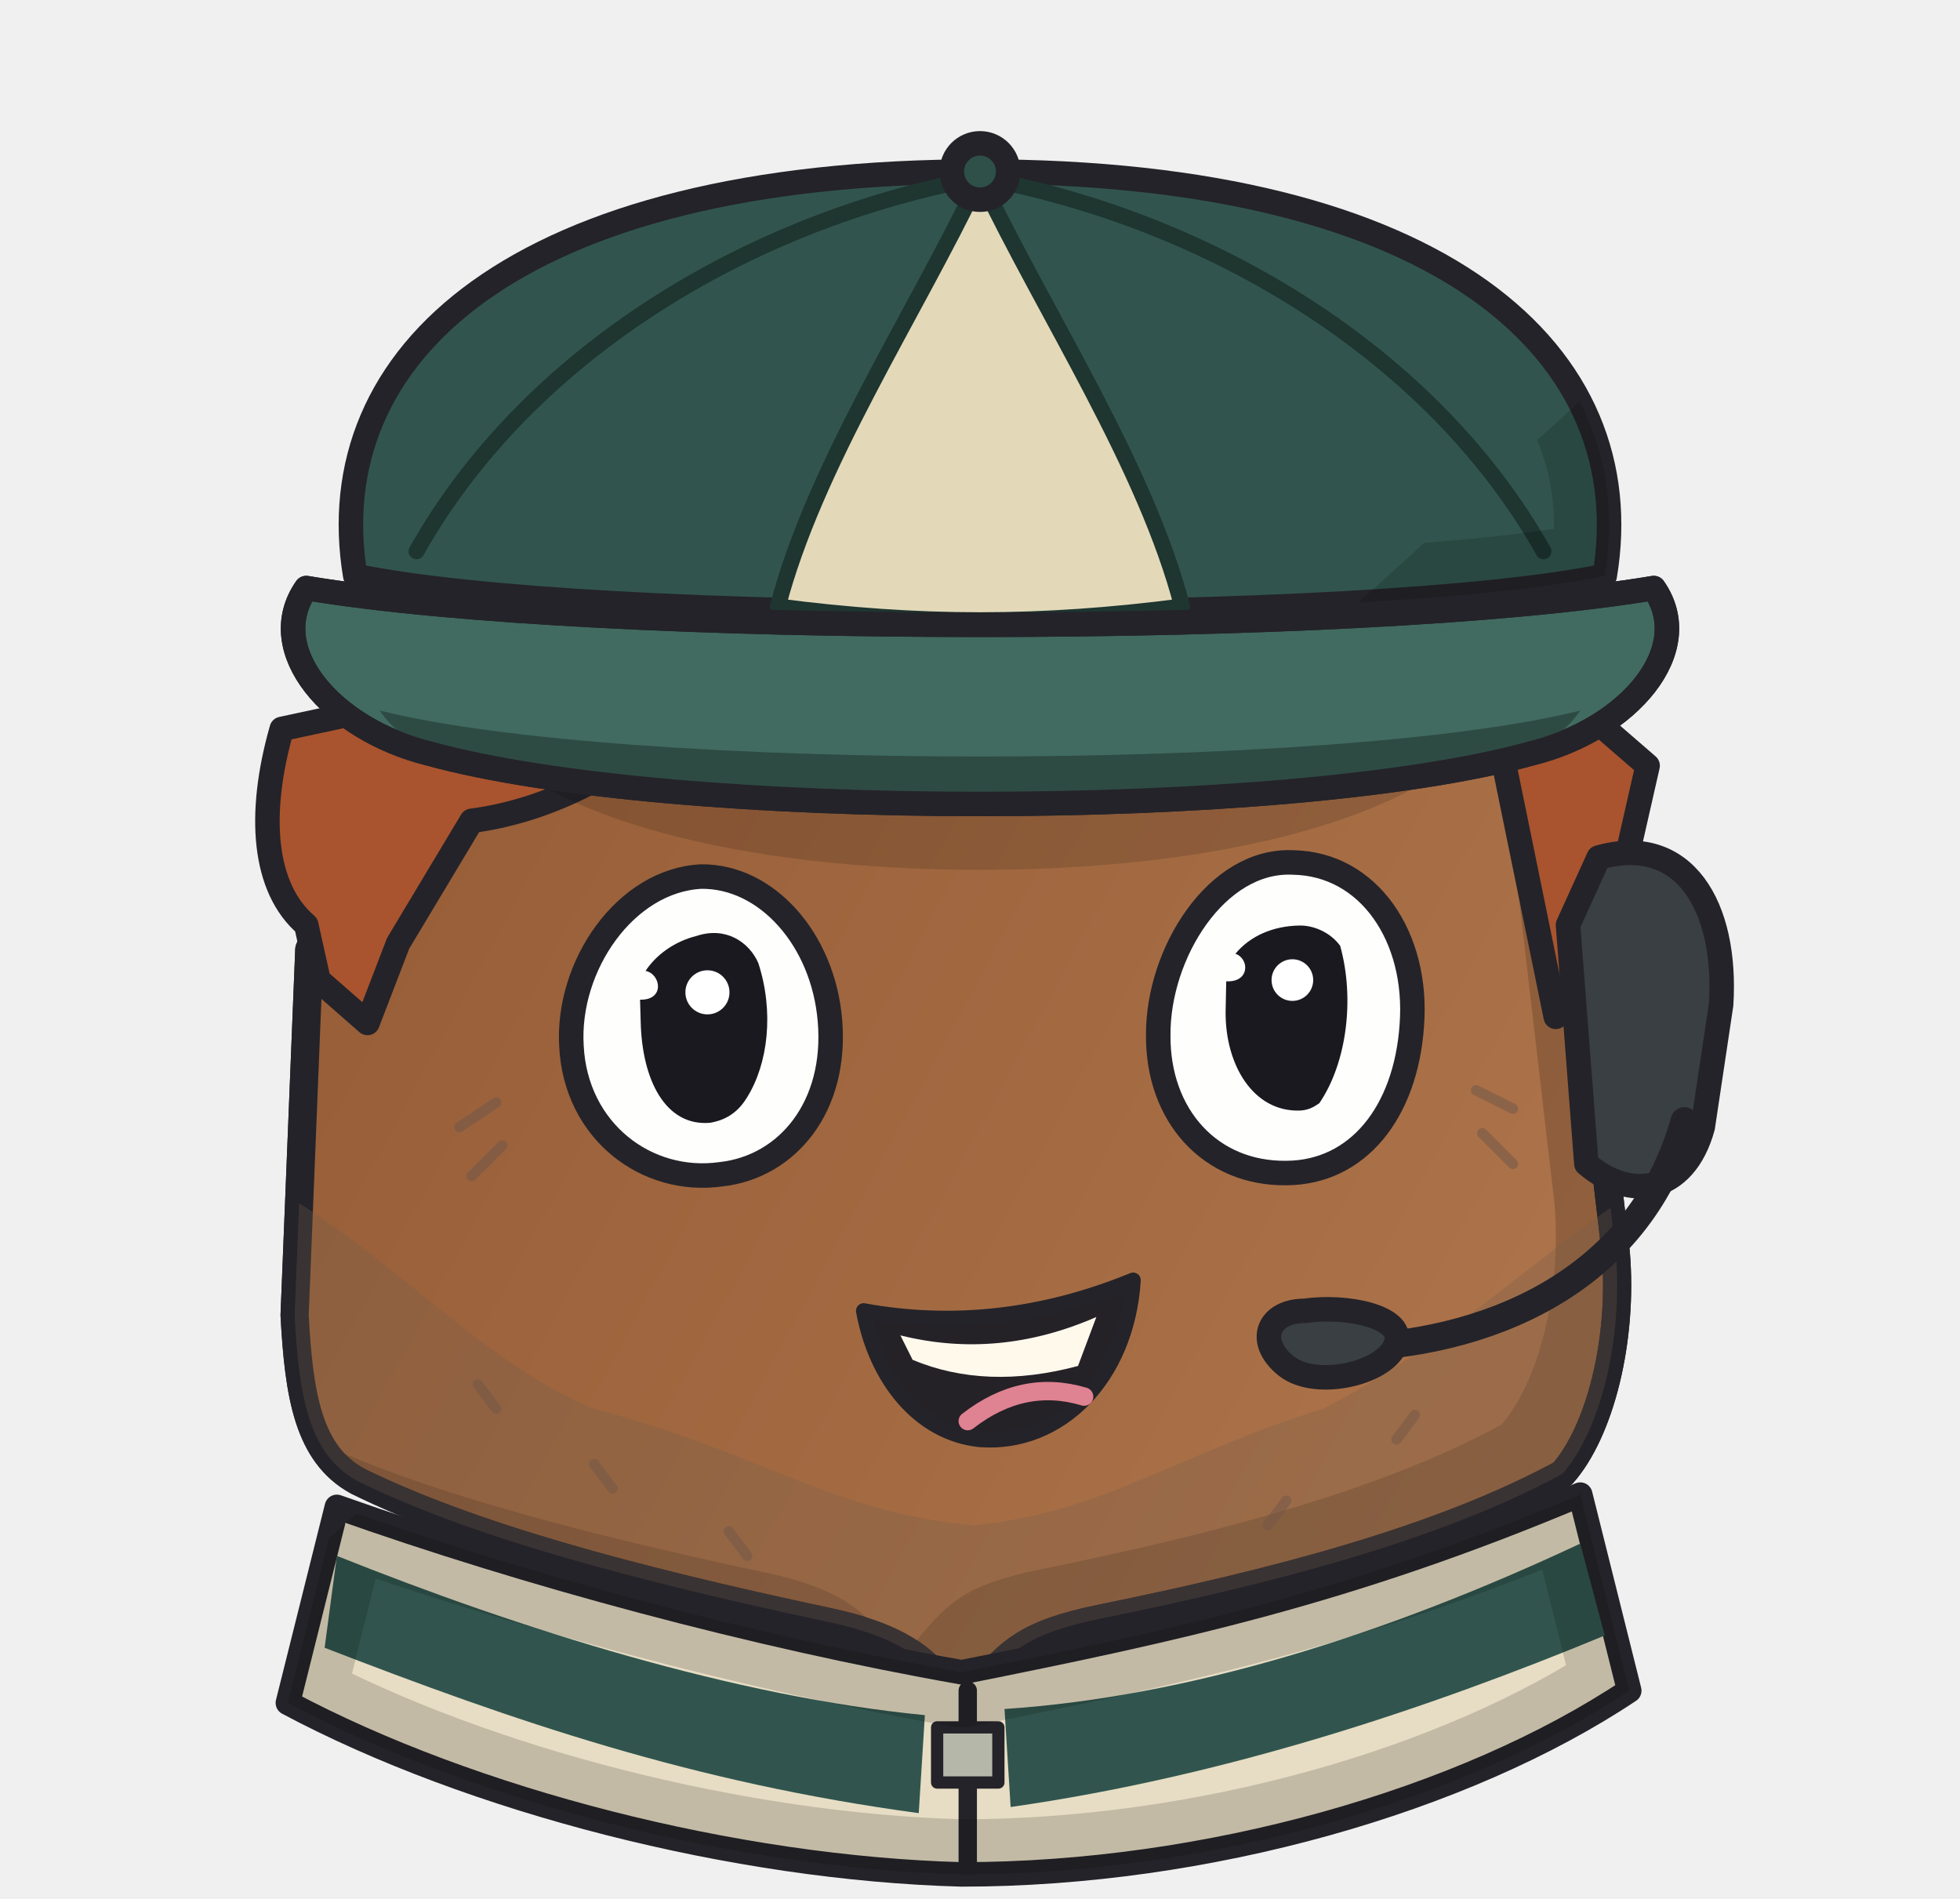
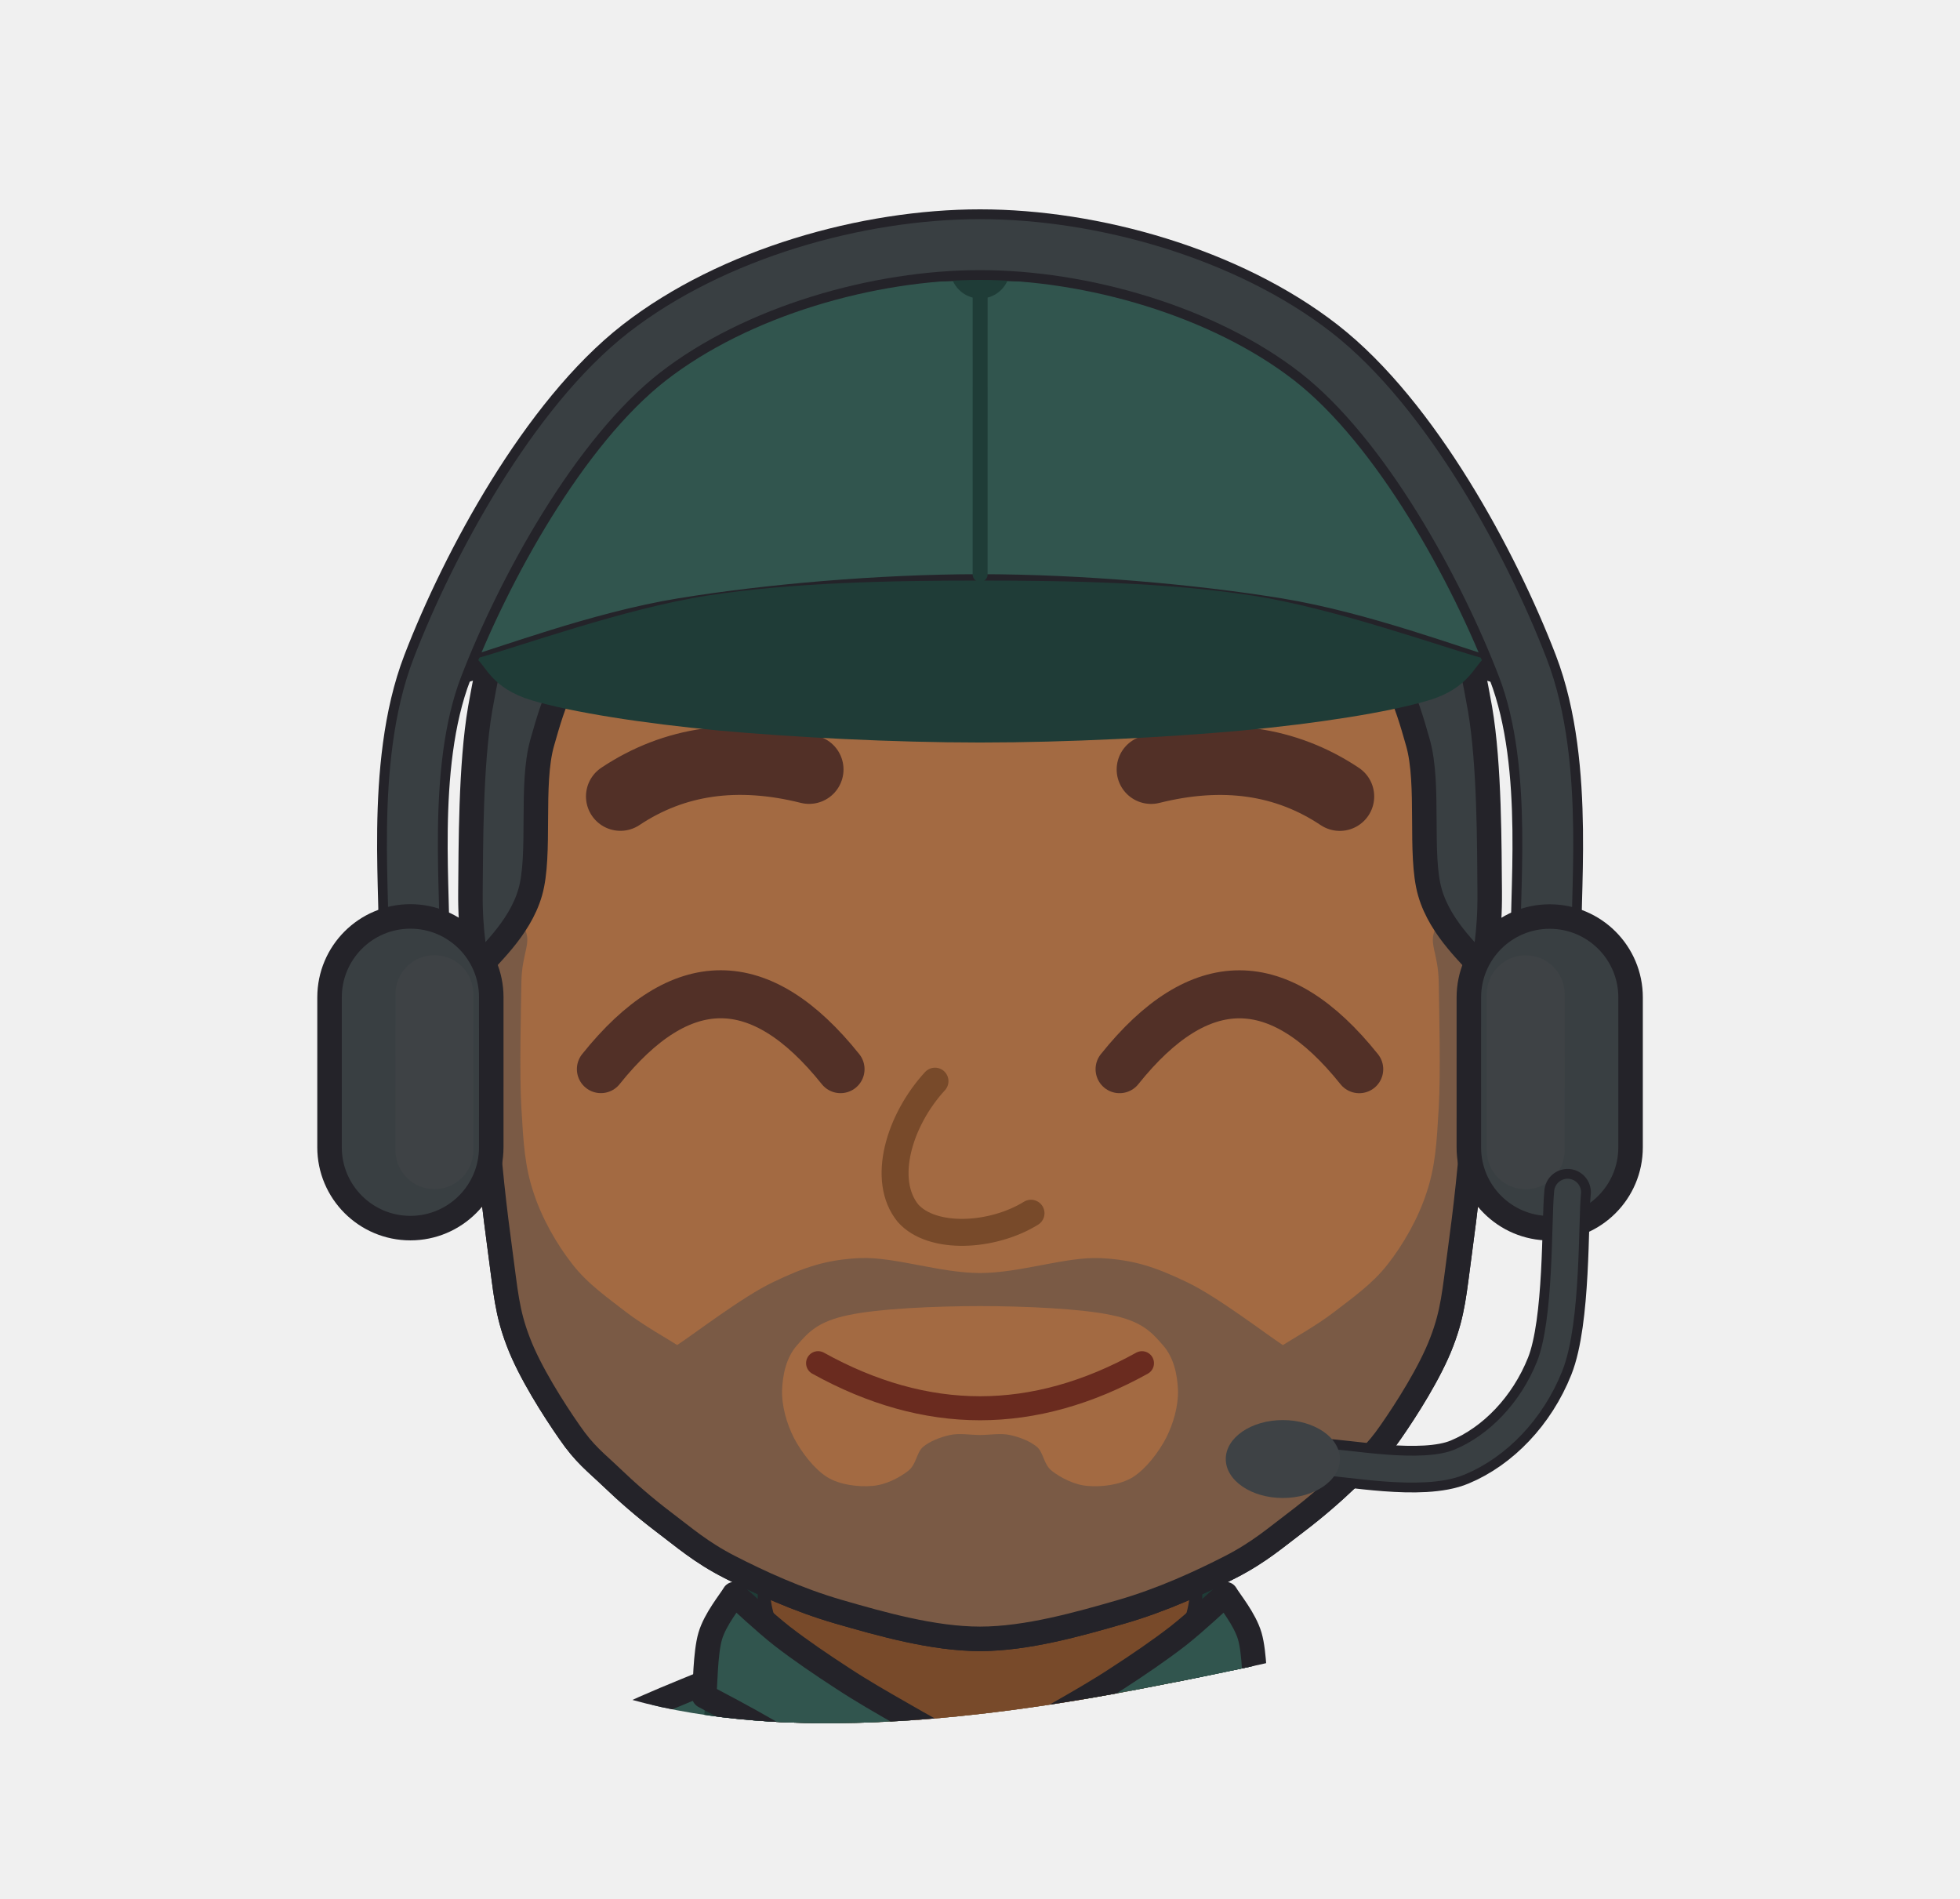
- <svg xmlns="http://www.w3.org/2000/svg" viewBox="0 0 320 310" fill="none" stroke="#242329" stroke-width="4" stroke-linecap="round" stroke-linejoin="round" role="img" aria-labelledby="coach-encouraging-title coach-encouraging-description">
+ <svg xmlns="http://www.w3.org/2000/svg" viewBox="0 0 320 310" width="320" height="310">
  <defs>
-     <linearGradient id="coach-encouraging-skin" x1="84" y1="144" x2="251" y2="234" gradientUnits="userSpaceOnUse">
-       <stop stop-color="#985F39" />
-       <stop offset=".55" stop-color="#A36A42" />
-       <stop offset="1" stop-color="#AC7249" />
-     </linearGradient>
-     <linearGradient id="coach-encouraging-hair" x1="151" y1="43" x2="158" y2="133" gradientUnits="userSpaceOnUse">
-       <stop stop-color="#493225" />
-       <stop offset=".5" stop-color="#533B2B" />
-       <stop offset="1" stop-color="#33251E" />
-     </linearGradient>
-     <linearGradient id="coach-encouraging-mint" x1="155" y1="20" x2="162" y2="216" gradientUnits="userSpaceOnUse">
-       <stop stop-color="#B5F3D6" />
-       <stop offset=".55" stop-color="#AEF0D2" />
-       <stop offset="1" stop-color="#ABEDCF" />
-     </linearGradient>
-     <linearGradient id="coach-encouraging-ear-cushion" x1="35" y1="147" x2="62" y2="200" gradientUnits="userSpaceOnUse">
-       <stop stop-color="#309775" />
-       <stop offset="1" stop-color="#349778" />
-     </linearGradient>
-     <linearGradient id="coach-encouraging-collar-fabric" x1="99" y1="244" x2="112" y2="301" gradientUnits="userSpaceOnUse">
-       <stop stop-color="#18344F" />
-       <stop offset="1" stop-color="#1D3959" />
-     </linearGradient>
-     <clipPath id="coach-encouraging-hair-boundary">
-       <path d="M60.5 131.2C68.5 80.1 106.6 44 158.6 44.3C210.7 44.5 247.6 79.4 255.4 131.1C251.6 116.7 232 107 212.6 106.6C195.2 105.5 177.9 111 158.3 113.8C139 117 119.2 116.9 99.2 118.3C82 119.7 69.5 124.2 60.5 131.2Z" />
+     <clipPath id="cd17b">
+       <rect x="-4000" y="-4000" width="9000" height="9000" />
    </clipPath>
-     <clipPath id="coach-encouraging-head-clip">
-       <path d="M61 130.5C63 83 104 44 159 44C212 44 252 82 255 129L263.8 204.5C265 218.8 261.2 233.7 255.1 240.6C235 251.5 207.9 258.5 179.9 264.2C167.5 266.7 164.8 269.8 160.3 275C158.7 277.4 156.1 277.2 154.1 275C150.9 271 147 267.3 135.3 264.8C101.9 257.7 76.3 250.6 58.4 241.8C50.3 237.4 48.8 227.7 48.1 214.7L50.5 155Z" />
+     <clipPath id="cd17cr">
+       <path d="M887.24 552.41C894.54 619.47 863.44 716.28 811.25 766.58C759.06 817.14 652.51 840.13 573.82 855.27C495.40 870.69 406.98 879.61 339.91 858.79C272.85 837.70 208.76 784.42 171.71 729.80C134.40 675.45 99.78 592.97 117.90 531.58C136.29 470.47 213.09 401.24 280.96 361.76C349.11 322.01 444.56 293.89 525.69 294.16C606.27 294.43 706.33 320.66 766.63 363.66C826.93 406.65 879.94 485.34 887.24 552.41Z" />
+       <path d="M-473.50 -700.97L1473.50 -700.97L1473.50 818.77L-473.50 818.77Z" />
    </clipPath>
-     <clipPath id="coach-encouraging-confident-eyes">
-       <path d="M90 158L238 148L238 199L90 199Z" />
+     <clipPath id="cd17s">
+       <path d="M500 917.1L616.5 850.9C621.8 853.2 636.8 859.1 648.3 864.2C659.7 869.3 672.5 875.4 685.3 881.4C698.1 887.3 712.5 893.3 725 899.9C737.6 906.5 750.8 914.3 760.8 921.1C770.7 927.9 778 934.3 784.6 941C791.2 947.6 795.8 954.2 800.5 960.8C805.1 967.4 808.6 974.1 812.4 980.7C816.1 987.2 821.2 996.8 823 1000L177 1000C178.8 996.8 183.9 987.2 187.6 980.7C191.4 974.1 194.9 967.4 199.5 960.8C204.2 954.2 208.8 947.6 215.4 941C222 934.3 229.3 927.9 239.2 921.1C249.2 914.3 262.4 906.5 275 899.9C287.5 893.3 301.9 887.3 314.7 881.4C327.5 875.4 340.3 869.3 351.7 864.2C363.2 859.1 378.2 853.2 383.5 850.9L500 917.1Z" fill="#31554E" stroke="#242329" stroke-width="10.82" stroke-linejoin="round" stroke-linecap="round" transform="translate(500 1014) scale(0.86) translate(-500 -1000)" />
+       <path d="M378.2 868.2C378.7 863.7 378.7 849.2 380.9 841.7C383.1 834.2 389.7 826.2 391.5 823.2C395 826.2 404.7 835.5 412.6 841.7C420.6 847.9 430.3 854.5 439.1 860.2C447.9 865.9 457.2 871.2 465.6 876.1C474 881 485.4 887.1 489.4 889.3C489.9 895.5 491.6 920.2 492.1 926.4C484.6 923.3 461.2 914.9 447.1 907.9C432.9 900.8 418.8 890.7 407.3 884C395.9 877.4 383.1 870.8 378.2 868.2ZM621.8 868.2C621.3 863.7 621.3 849.2 619.1 841.7C616.9 834.2 610.3 826.2 608.5 823.2C605 826.2 595.3 835.5 587.4 841.7C579.4 847.9 569.7 854.5 560.9 860.2C552.1 865.9 542.8 871.2 534.4 876.1C526 881 514.6 887.1 510.6 889.3C510.1 895.5 508.4 920.2 507.9 926.4C515.4 923.3 538.8 914.9 552.9 907.9C567.1 900.8 581.2 890.7 592.7 884C604.1 877.4 616.9 870.8 621.8 868.2Z" fill="#1F3C37" transform="translate(500 1014) scale(0.86) translate(-500 -1000)" />
+       <path d="M378.2 858.9C378.7 854.5 378.7 839.9 380.9 832.4C383.1 824.9 389.7 817 391.5 813.9C395 817 404.7 826.2 412.6 832.4C420.6 838.6 430.3 845.2 439.1 850.9C447.9 856.7 457.2 862 465.6 866.8C474 871.7 485.4 877.9 489.4 880.1C489.9 886.2 491.6 911 492.1 917.1C484.6 914 461.2 905.7 447.1 898.6C432.9 891.5 418.8 881.4 407.3 874.8C395.9 868.2 383.1 861.5 378.2 858.9ZM621.8 858.9C621.3 854.5 621.3 839.9 619.1 832.4C616.9 824.9 610.3 817 608.5 813.9C605 817 595.3 826.2 587.4 832.4C579.4 838.6 569.7 845.2 560.9 850.9C552.1 856.7 542.8 862 534.4 866.8C526 871.7 514.6 877.9 510.6 880.1C510.1 886.2 508.4 911 507.9 917.1C515.4 914 538.8 905.7 552.9 898.6C567.1 891.5 581.2 881.4 592.7 874.8C604.1 868.2 616.9 861.5 621.8 858.9Z" fill="#31554E" stroke="#242329" stroke-width="10.82" stroke-linejoin="round" stroke-linecap="round" transform="translate(500 1014) scale(0.86) translate(-500 -1000)" />
+       <path d="M500 925.1L500 996" fill="none" stroke="#1F3C37" stroke-width="7.9" stroke-linecap="round" stroke-linejoin="round" transform="translate(500 1014) scale(0.86) translate(-500 -1000)" />
    </clipPath>
-     <clipPath id="coach-encouraging-soft-lids">
-       <path d="M90 160Q114 149 139 157L139 199L90 199ZM185 157Q210 145 236 153L236 199L185 199Z" />
+     <clipPath id="cd17eL">
+       <ellipse cx="385.5" cy="569" rx="59.6" ry="60.9" />
    </clipPath>
-     <clipPath id="coach-encouraging-fin-half">
-       <path d="M330 0H420V420H0V300Z" />
+     <clipPath id="cd17eR">
+       <ellipse cx="614.5" cy="569" rx="59.6" ry="60.9" />
    </clipPath>
-     <clipPath id="coach-encouraging-fin-collar-front">
-       <path d="M55 246L47 278C77 294 120 305 157 306C197 306 239 294 266 276L258 244C220 260 192 266 157 273C123 267 86 257 55 246Z" />
+     <filter id="cd17bl" x="-60%" y="-90%" width="220%" height="280%">
+       <feGaussianBlur stdDeviation="15" />
+     </filter>
+     <clipPath id="cd17eo">
+       <path d="M-1000 -1000H2000V2000H-1000Z" />
    </clipPath>
-     <clipPath id="coach-encouraging-fin-hat">
-       <path d="M58 94C52 58 84 28 160 28C236 28 268 58 262 94C224 102 96 102 58 94Z" />
+     <clipPath id="cd17ck">
+       <ellipse cx="385.5" cy="561.1" rx="66.5" ry="65.2" />
+       <ellipse cx="385.5" cy="569" rx="62.6" ry="63.9" />
+       <ellipse cx="614.5" cy="561.1" rx="66.5" ry="65.2" />
+       <ellipse cx="614.5" cy="569" rx="62.6" ry="63.9" />
    </clipPath>
  </defs>
-   <g id="coach-encouraging-head">
-     <path d="M61 130.5C63 83 104 44 159 44C212 44 252 82 255 129L263.8 204.5C265 218.8 261.2 233.7 255.1 240.6C235 251.5 207.9 258.5 179.9 264.2C167.5 266.7 164.8 269.8 160.3 275C158.7 277.4 156.1 277.2 154.1 275C150.9 271 147 267.3 135.3 264.8C101.9 257.7 76.3 250.6 58.4 241.8C50.3 237.4 48.8 227.7 48.1 214.7L50.5 155Z" fill="url(#coach-encouraging-skin)" stroke-width="4.6" />
-   </g>
-   <g clip-path="url(#coach-encouraging-head-clip)" stroke="none">
-     <path d="M61 130.5C63 83 104 44 159 44C212 44 252 82 255 129L263.8 204.5C265 218.8 261.2 233.7 255.1 240.6C235 251.5 207.9 258.5 179.9 264.2C167.5 266.7 164.8 269.8 160.3 275C158.7 277.4 156.1 277.2 154.1 275C150.9 271 147 267.3 135.3 264.8C101.9 257.7 76.3 250.6 58.4 241.8C50.3 237.4 48.8 227.7 48.1 214.7L50.5 155Z" fill="#000000" fill-opacity=".16" />
-     <path d="M61 130.5C63 83 104 44 159 44C212 44 252 82 255 129L263.8 204.5C265 218.8 261.2 233.7 255.1 240.6C235 251.5 207.9 258.5 179.9 264.2C167.5 266.7 164.8 269.8 160.3 275C158.7 277.4 156.1 277.2 154.1 275C150.9 271 147 267.3 135.3 264.8C101.9 257.7 76.3 250.6 58.4 241.8C50.3 237.4 48.8 227.7 48.1 214.7L50.5 155Z" transform="translate(-10 -8)" fill="url(#coach-encouraging-skin)" />
-   </g>
-   <path d="M61 130.5C63 83 104 44 159 44C212 44 252 82 255 129L263.8 204.5C265 218.8 261.2 233.7 255.1 240.6C235 251.5 207.9 258.5 179.9 264.2C167.5 266.7 164.8 269.8 160.3 275C158.7 277.4 156.1 277.2 154.1 275C150.9 271 147 267.3 135.3 264.8C101.9 257.7 76.3 250.6 58.4 241.8C50.3 237.4 48.8 227.7 48.1 214.7L50.5 155Z" fill="none" stroke-width="4.6" />
-   <g id="coach-encouraging-hair-front">
-     <path d="M50 151C43 145 42 133 46 119L60 116C58 83 95 50 140 47C185 40 240 63 254 112L269 125L264 147L254 166L245 122C228 124 207 116 198 100C194 112 182 119 169 113C149 105 142 87 132 85C123 112 100 131 77 134L65 154L60 167L52 160Z" fill="#A9542E" stroke-width="4" />
-     <path d="M77 124C109 110 119 88 128 72M194 86C211 103 227 110 243 113" fill="none" stroke-width="3" stroke="#733B28" />
-   </g>
-   <g clip-path="url(#coach-encouraging-head-clip)">
-     <g id="coach-encouraging-facial-hair">
-       <path d="M28 187C57 195 73 220 97 230C124 237 136 247 159 249C180 247 193 237 216 230C247 214 263 190 290 185L290 295L28 295Z" fill="#745D4D" stroke-width="0" opacity=".28" />
-       <path d="M78 226L81 230M97 239L100 243M119 250L122 254M210 245L207 249M231 231L228 235" fill="none" stroke-width="1.7" stroke="#715647" opacity=".5" />
-     </g>
-   </g>
-   <g id="coach-encouraging-collar">
-     <path d="M55 246L47 278C77 294 120 305 157 306C197 306 239 294 266 276L258 244C220 260 192 266 157 273C123 267 86 257 55 246Z" fill="#E7DDC4" stroke-width="4" />
-     <path d="M55 254C85 266 120 277 151 280L150 296C113 291 84 281 53 269Z" fill="#31554E" stroke-width="0" />
-     <path d="M258 252C226 267 194 277 164 279L165 295C200 290 233 279 262 267Z" fill="#31554E" stroke-width="0" />
-     <path d="M158 276L158 305" fill="none" stroke-width="3" />
-     <path d="M153 282L163 282L163 291L153 291Z" fill="#B5B7A8" stroke-width="2" />
-   </g>
-   <g clip-path="url(#coach-encouraging-fin-collar-front)">
-     <g clip-path="url(#coach-encouraging-fin-half)">
-       <path d="M55 246L47 278C77 294 120 305 157 306C197 306 239 294 266 276L258 244C220 260 192 266 157 273C123 267 86 257 55 246Z" fill="none" stroke="#000000" stroke-opacity=".16" stroke-width="18" />
-     </g>
-   </g>
-   <g id="coach-encouraging-age-details">
-     <path d="M141 132Q158 127 175 131M81 180L75 184M82 187L77 192M241 178L247 181M242 185L247 190" fill="none" stroke-width="1.7" stroke="#71584B" opacity=".55" />
-   </g>
-   <g id="coach-encouraging-expression-encouraging">
-     <g id="coach-encouraging-eyebrows">
-       <path d="M98 125L124 130" fill="none" stroke-width="4.5" />
-       <path d="M197 129Q212 119 225 122" fill="none" stroke-width="4.5" />
-     </g>
-     <g id="coach-encouraging-eyes">
-       <path id="coach-encouraging-eye-white-left" d="M114.5 143.1C125.2 143 134.4 153.4 135.5 166.6C136.7 180.6 128.6 190.5 117.7 191.7C105.6 193.4 94 184.7 93.3 170.8C92.5 157.7 102.1 143.7 114.5 143.1Z" fill="#FEFEFD" stroke-width="4" />
-       <g transform="translate(-10 -1)">
-         <path d="M123.7 153.8C128.5 152.2 132.3 154.8 133.8 158.2C136.4 166.2 135.4 174.6 132 180.1C130.8 182.1 129 183.8 125.9 184.3C118.7 184.9 114.8 177.4 114.6 167.7L114.5 164.2C118.6 164.3 117.9 160 115.4 159.5C117.1 156.9 120.1 154.7 123.7 153.8Z" fill="#19191F" stroke="none" />
-         <circle cx="125.5" cy="163" r="3.6" fill="#FFFFFF" stroke="none" />
-       </g>
-       <path id="coach-encouraging-eye-white-right" d="M211.1 140.8C223.5 141 231.6 153 230.5 167.4C229.5 181.7 221.6 191.4 210.1 191.5C197.6 191.7 189 182.1 189.1 169C189 155.7 198.6 140.2 211.1 140.8Z" fill="#FEFEFD" stroke-width="4" />
-       <g transform="translate(-10 -1)">
-         <path d="M222 152.1C224.4 152 227.2 153.2 228.8 155.4C231.2 164 229.9 174.5 225.4 181.1C224.9 181.4 224 182.2 222.3 182.3C214.6 182.6 210 174.8 210.1 166.1L210.2 161.2C214.1 161.4 214 157.5 211.7 156.7C214.1 153.8 217.8 152.2 222 152.1Z" fill="#19191F" stroke="none" />
-         <circle cx="221" cy="161" r="3.4" fill="#FFFFFF" stroke="none" />
+   <g transform="translate(-55 -107) scale(0.43)">
+     <g clip-path="url(#cd17b)">
+       <g transform="translate(500 1014) scale(0.86) translate(-500 -1000)">
+         <g clip-path="url(#cd17cr)">
+           <g transform="translate(0 0.06)">
+             <path d="M500 800.6C525.6 800.6 558.7 802.4 576.8 804.6C594.9 806.8 601.5 805.3 608.5 813.9C615.6 822.5 619.6 843.4 619.1 856.2C618.7 869 625.8 880.5 605.9 890.7C586 900.8 535.3 917.1 500 917.1C464.7 917.1 414 900.8 394.1 890.7C374.2 880.5 381.3 869 380.9 856.2C380.4 843.4 384.4 822.5 391.5 813.9C398.5 805.3 405.1 806.8 423.2 804.6C441.3 802.4 474.4 800.6 500 800.6Z" fill="#1F3C37" />
+           </g>
+         </g>
+         <g clip-path="url(#cd17cr)">
+           <g transform="translate(0 0.06)">
+             <path d="M407.3 768.9L407.3 935.7Q407.3 967.4 439.1 967.4L560.9 967.4Q592.7 967.4 592.7 935.7L592.7 768.9Z" fill="#A36A42" stroke="#242329" stroke-width="10.82" stroke-linejoin="round" stroke-linecap="round" />
+             <ellipse cx="500" cy="811.2" rx="92.7" ry="60.9" fill="#784A2A" />
+           </g>
+         </g>
+         <g transform="matrix(1 0.0001 -0.0001 1 0.08335 0.01754)">
+           <ellipse cx="275.6" cy="583.6" rx="35.1" ry="51.6" transform="rotate(-6 275.6 583.6)" fill="#A36A42" stroke="#242329" stroke-width="10.82" stroke-linejoin="round" stroke-linecap="round" />
+           <ellipse cx="724.4" cy="583.6" rx="35.1" ry="51.6" transform="rotate(6 724.4 583.6)" fill="#A36A42" stroke="#242329" stroke-width="10.82" stroke-linejoin="round" stroke-linecap="round" />
+           <path d="M281.3 496.1C281.3 518.4 271 529.5 260.6 535.4L286.2 583.6ZM718.7 496.1C718.7 518.4 729 529.5 739.4 535.4L713.8 583.6ZM291.8 671C288.8 648.8 276.3 637.3 265.8 631.7L286.2 583.6ZM708.2 671C711.2 648.8 723.7 637.3 734.2 631.7L713.8 583.6Z" fill="#A36A42" />
+           <path d="M252.5 558.4C263.1 561.1 267.7 571.6 267 584.9C266.4 594.2 265 602.1 265.7 608.7M747.5 558.4C736.9 561.1 732.3 571.6 733 584.9C733.6 594.2 735 602.1 734.3 608.7" fill="none" stroke="#784A2A" stroke-width="10.6" stroke-linecap="round" stroke-linejoin="round" />
+         </g>
+         <g transform="matrix(1 0.0001 -0.0001 1 0.08335 0.01754)">
+           <path d="M500 255.3C526.5 255.3 554.7 258.6 579.4 265.9C604.1 273.2 628.8 284 648.3 299C667.7 314 684.4 334.9 695.9 355.9C707.4 376.8 712.9 400 717.1 424.7C721.3 449.4 720.8 475.5 721.1 504.1C721.3 532.8 720 570.3 718.4 596.8C716.9 623.3 714.2 645.3 711.8 663C709.4 680.6 708.9 689.5 703.8 702.7C698.8 715.9 688.2 732.5 681.3 742.4C674.5 752.3 669.8 755.6 662.8 762.3C655.9 768.9 648.4 775.5 639.7 782.1C630.9 788.7 623.4 795.4 610.5 802C597.6 808.6 580.6 816.5 562.2 821.8C543.8 827.1 520.7 833.7 500 833.7C479.3 833.7 456.2 827.1 437.8 821.8C419.4 816.5 402.4 808.6 389.5 802C376.6 795.4 369.1 788.7 360.3 782.1C351.6 775.5 344.1 768.9 337.2 762.3C330.2 755.6 325.5 752.3 318.7 742.4C311.8 732.5 301.2 715.9 296.2 702.7C291.1 689.5 290.6 680.6 288.2 663C285.8 645.3 283.1 623.3 281.6 596.8C280 570.3 278.7 532.8 278.9 504.1C279.2 475.5 278.7 449.4 282.9 424.7C287.1 400 292.6 376.8 304.1 355.9C315.6 334.9 332.3 314 351.7 299C371.2 284 395.9 273.2 420.6 265.9C445.3 258.6 473.5 255.3 500 255.3Z" fill="#A36A42" data-sk="1" stroke="#242329" stroke-width="10.82" stroke-linejoin="round" stroke-linecap="round" />
+         </g>
+         <g clip-path="url(#cd17cr)">
+           <g transform="translate(0 0.13)">
+             <path d="M500 917.1L616.5 850.9C621.8 853.2 636.8 859.1 648.3 864.2C659.7 869.3 672.5 875.4 685.3 881.4C698.1 887.3 712.5 893.3 725 899.9C737.6 906.5 750.8 914.3 760.8 921.1C770.7 927.9 778 934.3 784.6 941C791.2 947.6 795.8 954.2 800.5 960.8C805.1 967.4 808.6 974.1 812.4 980.7C816.1 987.2 821.2 996.8 823 1000L177 1000C178.8 996.8 183.9 987.2 187.6 980.7C191.4 974.1 194.9 967.4 199.5 960.8C204.2 954.2 208.8 947.6 215.4 941C222 934.3 229.3 927.9 239.2 921.1C249.2 914.3 262.4 906.5 275 899.9C287.5 893.3 301.9 887.3 314.7 881.4C327.5 875.4 340.3 869.3 351.7 864.2C363.2 859.1 378.2 853.2 383.5 850.9L500 917.1Z" fill="#31554E" stroke="#242329" stroke-width="10.82" stroke-linejoin="round" stroke-linecap="round" />
+             <path d="M378.2 868.2C378.7 863.7 378.7 849.2 380.9 841.7C383.1 834.2 389.7 826.2 391.5 823.2C395 826.2 404.7 835.5 412.6 841.7C420.6 847.9 430.3 854.5 439.1 860.2C447.9 865.9 457.2 871.2 465.6 876.1C474 881 485.4 887.1 489.4 889.3C489.9 895.5 491.6 920.2 492.1 926.4C484.6 923.3 461.2 914.9 447.1 907.9C432.9 900.8 418.8 890.7 407.3 884C395.9 877.4 383.1 870.8 378.2 868.2ZM621.8 868.2C621.3 863.7 621.3 849.2 619.1 841.7C616.9 834.2 610.3 826.2 608.5 823.2C605 826.2 595.3 835.5 587.4 841.7C579.4 847.9 569.7 854.5 560.9 860.2C552.1 865.9 542.8 871.2 534.4 876.1C526 881 514.6 887.1 510.6 889.3C510.1 895.5 508.4 920.2 507.9 926.4C515.4 923.3 538.8 914.9 552.9 907.9C567.1 900.8 581.2 890.7 592.7 884C604.1 877.4 616.9 870.8 621.8 868.2Z" fill="#1F3C37" />
+             <path d="M378.2 858.9C378.7 854.5 378.7 839.9 380.9 832.4C383.1 824.9 389.7 817 391.5 813.9C395 817 404.7 826.2 412.6 832.4C420.6 838.6 430.3 845.2 439.1 850.9C447.9 856.7 457.2 862 465.6 866.8C474 871.7 485.4 877.9 489.4 880.1C489.9 886.2 491.6 911 492.1 917.1C484.6 914 461.2 905.7 447.1 898.6C432.9 891.5 418.8 881.4 407.3 874.8C395.9 868.2 383.1 861.5 378.2 858.9ZM621.8 858.9C621.3 854.5 621.3 839.9 619.1 832.4C616.9 824.9 610.3 817 608.5 813.9C605 817 595.3 826.2 587.4 832.4C579.4 838.6 569.7 845.2 560.9 850.9C552.1 856.7 542.8 862 534.4 866.8C526 871.7 514.6 877.9 510.6 880.1C510.1 886.2 508.4 911 507.9 917.1C515.4 914 538.8 905.7 552.9 898.6C567.1 891.5 581.2 881.4 592.7 874.8C604.1 868.2 616.9 861.5 621.8 858.9Z" fill="#31554E" stroke="#242329" stroke-width="10.82" stroke-linejoin="round" stroke-linecap="round" />
+             <path d="M500 925.1L500 996" fill="none" stroke="#1F3C37" stroke-width="7.9" stroke-linecap="round" stroke-linejoin="round" />
+           </g>
+         </g>
+         <g transform="matrix(1 0.0001 -0.0001 1 0.08335 0.01754)">
+           <g filter="url(#cd17bl)">
+             <ellipse cx="330.6" cy="668.3" rx="35.7" ry="19.9" fill="#BB643F" opacity="0.000" transform="matrix(0.4 0 0 0.4 198.36 400.98)" />
+           </g>
+           <g filter="url(#cd17bl)">
+             <ellipse cx="669.4" cy="668.3" rx="35.7" ry="19.9" fill="#BB643F" opacity="0.000" transform="matrix(0.4 0 0 0.4 401.64 400.98)" />
+           </g>
+         </g>
+         <g transform="matrix(1 0.0001 -0.0001 1 0.08335 0.01754)">
+           <path d="M633.7 704C637.4 701.6 648.5 695.4 656.2 689.5C663.9 683.5 673.2 677.1 680 668.3C686.9 659.5 693.5 648 697.2 636.5C701 625 701.6 614.9 702.5 599.4C703.4 584 702.7 557.1 702.5 543.8C702.3 530.6 697.7 526.6 701.2 520C704.7 513.4 720.4 491.3 723.7 504.1C727 516.9 722.6 570.3 721.1 596.8C719.5 623.3 716.9 645.3 714.4 663C712 680.6 711.6 689.5 706.5 702.7C701.4 715.9 690.8 732.5 684 742.4C677.2 752.3 672.4 755.6 665.5 762.3C658.5 768.9 651 775.5 642.3 782.1C633.6 788.7 626.1 795.4 613.2 802C600.3 808.6 583.7 816.1 564.9 821.8C546 827.6 521.6 836.4 500 836.4C478.4 836.4 454 827.6 435.1 821.8C416.3 816.1 399.7 808.6 386.8 802C373.9 795.4 366.4 788.7 357.7 782.1C349 775.5 341.5 768.9 334.5 762.3C327.6 755.6 322.8 752.3 316 742.4C309.2 732.5 298.6 715.9 293.5 702.7C288.4 689.5 288 680.6 285.6 663C283.1 645.3 280.5 623.3 278.9 596.8C277.4 570.3 273 516.9 276.3 504.1C279.6 491.3 295.3 513.4 298.8 520C302.3 526.6 297.7 530.6 297.5 543.8C297.3 557.1 296.6 584 297.5 599.4C298.4 614.9 299 625 302.8 636.5C306.5 648 313.1 659.5 320 668.3C326.8 677.1 336.1 683.5 343.8 689.5C351.5 695.4 362.6 701.6 366.3 704C373.4 699.4 395.2 682.6 408.7 676.2C422.1 669.8 431.8 666.3 447.1 665.6C462.3 665 482.4 672.2 500 672.2C517.6 672.2 537.7 665 552.9 665.6C568.2 666.3 577.9 669.8 591.3 676.2C604.8 682.6 626.6 699.4 633.7 704ZM500 686.8C519.4 686.8 544.8 687.9 558.2 690.8C571.7 693.6 575.9 698.5 580.7 704C585.6 709.5 587.1 717 587.4 723.9C587.6 730.7 585.4 738.7 582.1 745.1C578.8 751.4 573.2 758.7 567.5 762.3C561.8 765.8 553.6 766.7 547.7 766.2C541.7 765.8 535.5 762.5 531.8 759.6C528 756.7 528.2 751.7 525.2 749C522.1 746.4 517.4 744.6 513.2 743.7C509 742.8 504.4 743.7 500 743.7C495.6 743.7 491 742.8 486.8 743.7C482.6 744.6 477.9 746.4 474.8 749C471.8 751.7 472 756.7 468.2 759.6C464.5 762.5 458.3 765.8 452.3 766.2C446.4 766.7 438.2 765.8 432.5 762.3C426.8 758.7 421.2 751.4 417.9 745.1C414.6 738.7 412.4 730.7 412.6 723.9C412.9 717 414.4 709.5 419.3 704C424.1 698.5 428.3 693.6 441.8 690.8C455.2 687.9 480.6 686.8 500 686.8Z" fill="#7A5A45" fill-rule="evenodd" />
+           <path d="M500 255.3C526.5 255.3 554.7 258.6 579.4 265.9C604.1 273.2 628.8 284 648.3 299C667.7 314 684.4 334.9 695.9 355.9C707.4 376.8 712.9 400 717.1 424.7C721.3 449.4 720.8 475.5 721.1 504.1C721.3 532.8 720 570.3 718.4 596.8C716.9 623.3 714.2 645.3 711.8 663C709.4 680.6 708.9 689.5 703.8 702.7C698.8 715.9 688.2 732.5 681.3 742.4C674.5 752.3 669.8 755.6 662.8 762.3C655.9 768.9 648.4 775.5 639.7 782.1C630.9 788.7 623.4 795.4 610.5 802C597.6 808.6 580.6 816.5 562.2 821.8C543.8 827.1 520.7 833.7 500 833.7C479.3 833.7 456.2 827.1 437.8 821.8C419.4 816.5 402.4 808.6 389.5 802C376.6 795.4 369.1 788.7 360.3 782.1C351.6 775.5 344.1 768.9 337.2 762.3C330.2 755.6 325.5 752.3 318.7 742.4C311.8 732.5 301.2 715.9 296.2 702.7C291.1 689.5 290.6 680.6 288.2 663C285.8 645.3 283.1 623.3 281.6 596.8C280 570.3 278.7 532.8 278.9 504.1C279.2 475.5 278.7 449.4 282.9 424.7C287.1 400 292.6 376.8 304.1 355.9C315.6 334.9 332.3 314 351.7 299C371.2 284 395.9 273.2 420.6 265.9C445.3 258.6 473.5 255.3 500 255.3Z" fill="none" stroke="#242329" stroke-width="10.82" stroke-linejoin="round" stroke-linecap="round" />
+         </g>
+         <g transform="matrix(1 0.0001 -0.0001 1 0.08335 0.01754)">
+           <path fill="#393F42" data-o="f" d="M722.1 538.6C718.1 532.8 703.4 520.9 698.6 504.1C693.8 487.4 698.6 456.5 693.3 438C688 419.4 683.6 404.4 666.8 392.9C650 381.5 620.5 374 592.7 369.1C564.9 364.3 530.9 363.8 500 363.8C469.1 363.8 435.1 364.3 407.3 369.1C379.5 374 350 381.5 333.2 392.9C316.4 404.4 312 419.4 306.7 438C301.4 456.5 306.2 487.4 301.4 504.1C296.6 520.9 281.9 532.8 277.9 538.6C277.4 532.7 274.8 522.9 275 503.7C275.2 484.4 275 448 279.3 423C283.7 397.9 289.4 374.5 301.1 353.2C312.8 332 329.9 310.8 349.6 295.6C369.3 280.4 394.4 269.5 419.4 262.1C444.5 254.7 473.1 251.3 500 251.3C526.9 251.3 555.5 254.7 580.6 262.1C605.6 269.5 630.7 280.4 650.4 295.6C670.1 310.8 687.2 332 698.9 353.2C710.6 374.5 716.3 397.9 720.7 423C725 448 724.8 484.4 725 503.7C725.2 522.9 722.6 532.7 722.1 538.6Z" stroke="#242329" stroke-width="10.82" stroke-linejoin="round" stroke-linecap="round" />
+         </g>
+         <g transform="matrix(1 0.0001 -0.0001 1 0.08335 0.01754)">
+           <g clip-path="url(#cd17eo)" display="none">
+             <g>
+               <ellipse cx="385.5" cy="561.1" rx="63.5" ry="62.2" fill="#523027" />
+               <ellipse cx="385.5" cy="569" rx="59.6" ry="60.9" fill="#FDFCFA" />
+               <g clip-path="url(#cd17eL)">
+                 <g transform="translate(0.00 0.00)">
+                   <ellipse cx="397.4" cy="573.6" rx="38.4" ry="44.3" fill="#050404" />
+                   <circle cx="381.5" cy="552.5" r="11.3" fill="#FDFCFA" />
+                   <circle cx="416.6" cy="590.8" r="5.8" fill="#FDFCFA" />
+                 </g>
+               </g>
+             </g>
+             <g>
+               <ellipse cx="614.5" cy="561.1" rx="63.5" ry="62.2" fill="#523027" />
+               <ellipse cx="614.5" cy="569" rx="59.6" ry="60.9" fill="#FDFCFA" />
+               <g clip-path="url(#cd17eR)">
+                 <g transform="translate(0.00 0.00)">
+                   <ellipse cx="602.6" cy="573.6" rx="38.4" ry="44.3" fill="#050404" />
+                   <circle cx="586.7" cy="552.5" r="11.3" fill="#FDFCFA" />
+                   <circle cx="621.8" cy="590.8" r="5.8" fill="#FDFCFA" />
+                 </g>
+               </g>
+             </g>
+           </g>
+           <g clip-path="url(#cd17ck)">
+             <g>
+               <path d="M312.7 618C312.7 669.6 458.3 669.6 458.3 618Q385.5 596.8 312.7 618ZM541.7 618C541.7 669.6 687.3 669.6 687.3 618Q614.5 596.8 541.7 618Z" fill="#A36A42" display="none" />
+             </g>
+           </g>
+           <path fill="none" stroke="#523027" stroke-linecap="round" stroke-linejoin="round" display="inline" d="M332.6 582.2Q385.5 516.1 438.4 582.2M561.6 582.2Q614.5 516.1 667.4 582.2" stroke-width="21.2" />
+           <path fill="none" stroke="#523027" stroke-width="30.4" stroke-linecap="round" stroke-linejoin="round" d="M341.2 461.8Q376.9 438.0 424.5 449.9M658.8 461.8Q623.1 438.0 575.5 449.9" transform="translate(0 0.00)" />
+           <g>
+             <path d="M480.1 587.5C464.3 604.7 456.3 631.2 468.2 645.8C478.8 657.7 505.3 656.4 522.5 645.8" fill="none" stroke="#784A2A" stroke-width="11.9" stroke-linecap="round" stroke-linejoin="round" />
+           </g>
+           <path fill="#6A2B1F" stroke="#6A2B1F" stroke-linejoin="round" stroke-linecap="round" d="M428.5 712.0C452.3 725.2 476.2 731.9 500.0 731.9C523.8 731.9 547.7 725.2 571.5 712.0C547.7 725.2 523.8 731.9 500.0 731.9C476.2 731.9 452.3 725.2 428.5 712.0Z" stroke-width="10.60" />
+           <path fill="#FDFCFA" display="none" />
+           <g>
+             <path d="M469.6 731.4Q500 714.2 530.4 731.4Q500 745.1 469.6 731.4Z" fill="#D9604A" display="none" />
+           </g>
+         </g>
+         <g transform="matrix(1 0.0001 -0.0001 1 0.08335 0.01754)">
+           <path d="M727.7 406.2C711.8 401.8 670.3 385.9 632.4 379.7C594.4 373.5 544.1 369.1 500 369.1C455.9 369.1 405.6 373.5 367.6 379.7C329.7 385.9 288.2 401.8 272.3 406.2C275.4 394.7 279.4 359 290.9 337.4C302.3 315.7 320.4 293 341.2 276.5C361.9 259.9 388.8 246 415.3 238.1C441.8 230.1 471.8 228.8 500 228.8C528.2 228.8 558.2 230.1 584.7 238.1C611.2 246 638.1 259.9 658.8 276.5C679.6 293 697.7 315.7 709.1 337.4C720.6 359 724.6 394.7 727.7 406.2Z" fill="#31554E" stroke="#242329" stroke-width="10.82" stroke-linejoin="round" stroke-linecap="round" />
+           <path d="M500 239.4L500 363.8" fill="none" stroke="#1F3C37" stroke-width="6.6" stroke-linecap="round" stroke-linejoin="round" />
+           <path d="M722.4 400.9C718.3 404 715.7 414.1 697.9 419.4C680.1 424.7 648.6 429.6 615.6 432.7C582.7 435.7 538.5 438 500 438C461.5 438 417.3 435.7 384.4 432.7C351.4 429.6 319.9 424.7 302.1 419.4C284.3 414.1 281.7 404 277.6 400.9C294.7 396.3 342.9 378.8 379.9 373.1C417 367.4 460 366.5 500 366.5C540 366.5 583 367.4 620.1 373.1C657.1 378.8 705.3 396.3 722.4 400.9Z" fill="#1F3C37" />
+           <circle cx="500" cy="228.8" r="13.2" fill="#1F3C37" />
+           <path d="M249.8 530.6C251.6 509.7 243.4 449 260.4 404.9C277.4 360.7 311.8 297 351.7 265.9C391.7 234.8 450.6 218.2 500 218.2C549.4 218.2 608.3 234.8 648.3 265.9C688.2 297 722.6 360.7 739.6 404.9C756.6 449 748.4 509.7 750.2 530.6" fill="none" stroke="#242329" stroke-width="31.15" stroke-linecap="round" stroke-linejoin="round" />
+           <path d="M249.8 530.6C251.6 509.7 243.4 449 260.4 404.9C277.4 360.7 311.8 297 351.7 265.9C391.7 234.8 450.6 218.2 500 218.2C549.4 218.2 608.3 234.8 648.3 265.9C688.2 297 722.6 360.7 739.6 404.9C756.6 449 748.4 509.7 750.2 530.6" fill="none" stroke="#393F42" stroke-width="22.5" stroke-linecap="round" stroke-linejoin="round" />
+           <path d="M212.8 550.5A35.7 35.7 0 0 1 284.2 550.5L284.2 616.7A35.7 35.7 0 0 1 212.8 616.7ZM715.8 550.5A35.7 35.7 0 0 1 787.2 550.5L787.2 616.7A35.7 35.7 0 0 1 715.8 616.7Z" fill="#393F42" stroke="#242329" stroke-width="10.82" stroke-linejoin="round" stroke-linecap="round" />
+           <path d="M241.9 549.1A17.2 17.2 0 0 1 276.3 549.1L276.3 618A17.2 17.2 0 0 1 241.9 618ZM723.7 549.1A17.2 17.2 0 0 1 758.1 549.1L758.1 618A17.2 17.2 0 0 1 723.7 618Z" fill="#3E4245" />
+           <path d="M759.4 636.5C758.1 649.3 759.4 693.4 751.5 713.3C743.6 733.1 728.6 748.6 711.8 755.6C695 762.7 661.1 755.6 650.9 755.6" fill="none" stroke="#242329" stroke-width="20.55" stroke-linecap="round" stroke-linejoin="round" />
+           <path d="M759.4 636.5C758.1 649.3 759.4 693.4 751.5 713.3C743.6 733.1 728.6 748.6 711.8 755.6C695 762.7 661.1 755.6 650.9 755.6" fill="none" stroke="#393F42" stroke-width="11.9" stroke-linecap="round" stroke-linejoin="round" />
+           <ellipse cx="633.7" cy="754.3" rx="25.2" ry="17.2" fill="#3E4245" />
+         </g>
      </g>
    </g>
-     <path d="M141 214Q163 218 185 209C184 225 173 236 160 235C150 234 143 225 141 214Z" fill="#242127" stroke-width="2.5" />
-     <path d="M147 218Q163 222 179 215L176 223Q161 227 149 222Z" fill="#FFF9EC" stroke-width="0" />
-     <path d="M158 232Q167 225 177 228" fill="none" stroke-width="3" stroke="#DF8291" />
-   </g>
-   <g id="coach-encouraging-headgear">
-     <path d="M58 94C52 58 84 28 160 28C236 28 268 58 262 94C224 102 96 102 58 94Z" fill="#31554E" stroke-width="4" />
-     <path d="M160 29C149 52 133 76 127 99C150 102 170 102 193 99C187 76 171 52 160 29Z" fill="#E3D9B9" stroke-width="2.6" stroke="#1E3530" />
-     <path d="M160 29C122 36 86 58 68 90M160 29C198 36 234 58 252 90" fill="none" stroke-width="2.6" stroke="#1E3530" />
-     <circle cx="160" cy="28" r="4.6" fill="#2E5049" />
-     <path d="M76 118C112 130 208 130 244 118C232 134 198 142 160 142C122 142 88 134 76 118Z" fill="#000000" stroke-width="0" opacity=".14" />
-     <path d="M50 96C98 104 222 104 270 96C277 106 266 119 250 123C210 134 110 134 70 123C54 119 43 106 50 96Z" fill="#416B60" stroke-width="4" />
-     <path d="M62 116C102 126 218 126 258 116C256 119 253 121 250 123C210 134 110 134 70 123C67 121 64 119 62 116Z" fill="#2E4B43" stroke-width="0" />
-     <path d="M50 96C98 104 222 104 270 96C277 106 266 119 250 123C210 134 110 134 70 123C54 119 43 106 50 96Z" fill="none" stroke-width="4" />
-     <g transform="translate(0 -7)">
-       <path d="M261 147C275 143 282 155 281 171L278 191C275 202 266 203 259 197L256 158Z" fill="#393F42" stroke-width="4" />
-       <path d="M275 190C268 215 245 226 221 227" fill="none" stroke-width="4.5" />
-       <path d="M213 221C207 221 205 226 210 230C215 234 227 231 228 226C229 222 220 220 213 221Z" fill="#393F42" stroke-width="4" />
-     </g>
-   </g>
-   <g clip-path="url(#coach-encouraging-fin-hat)">
-     <g clip-path="url(#coach-encouraging-fin-half)">
-       <path d="M58 94C52 58 84 28 160 28C236 28 268 58 262 94C224 102 96 102 58 94Z" fill="none" stroke="#000000" stroke-opacity=".16" stroke-width="18" />
+     <g clip-path="url(#cd17b)">
+       <g transform="translate(0 0.00)" />
    </g>
  </g>
</svg>
